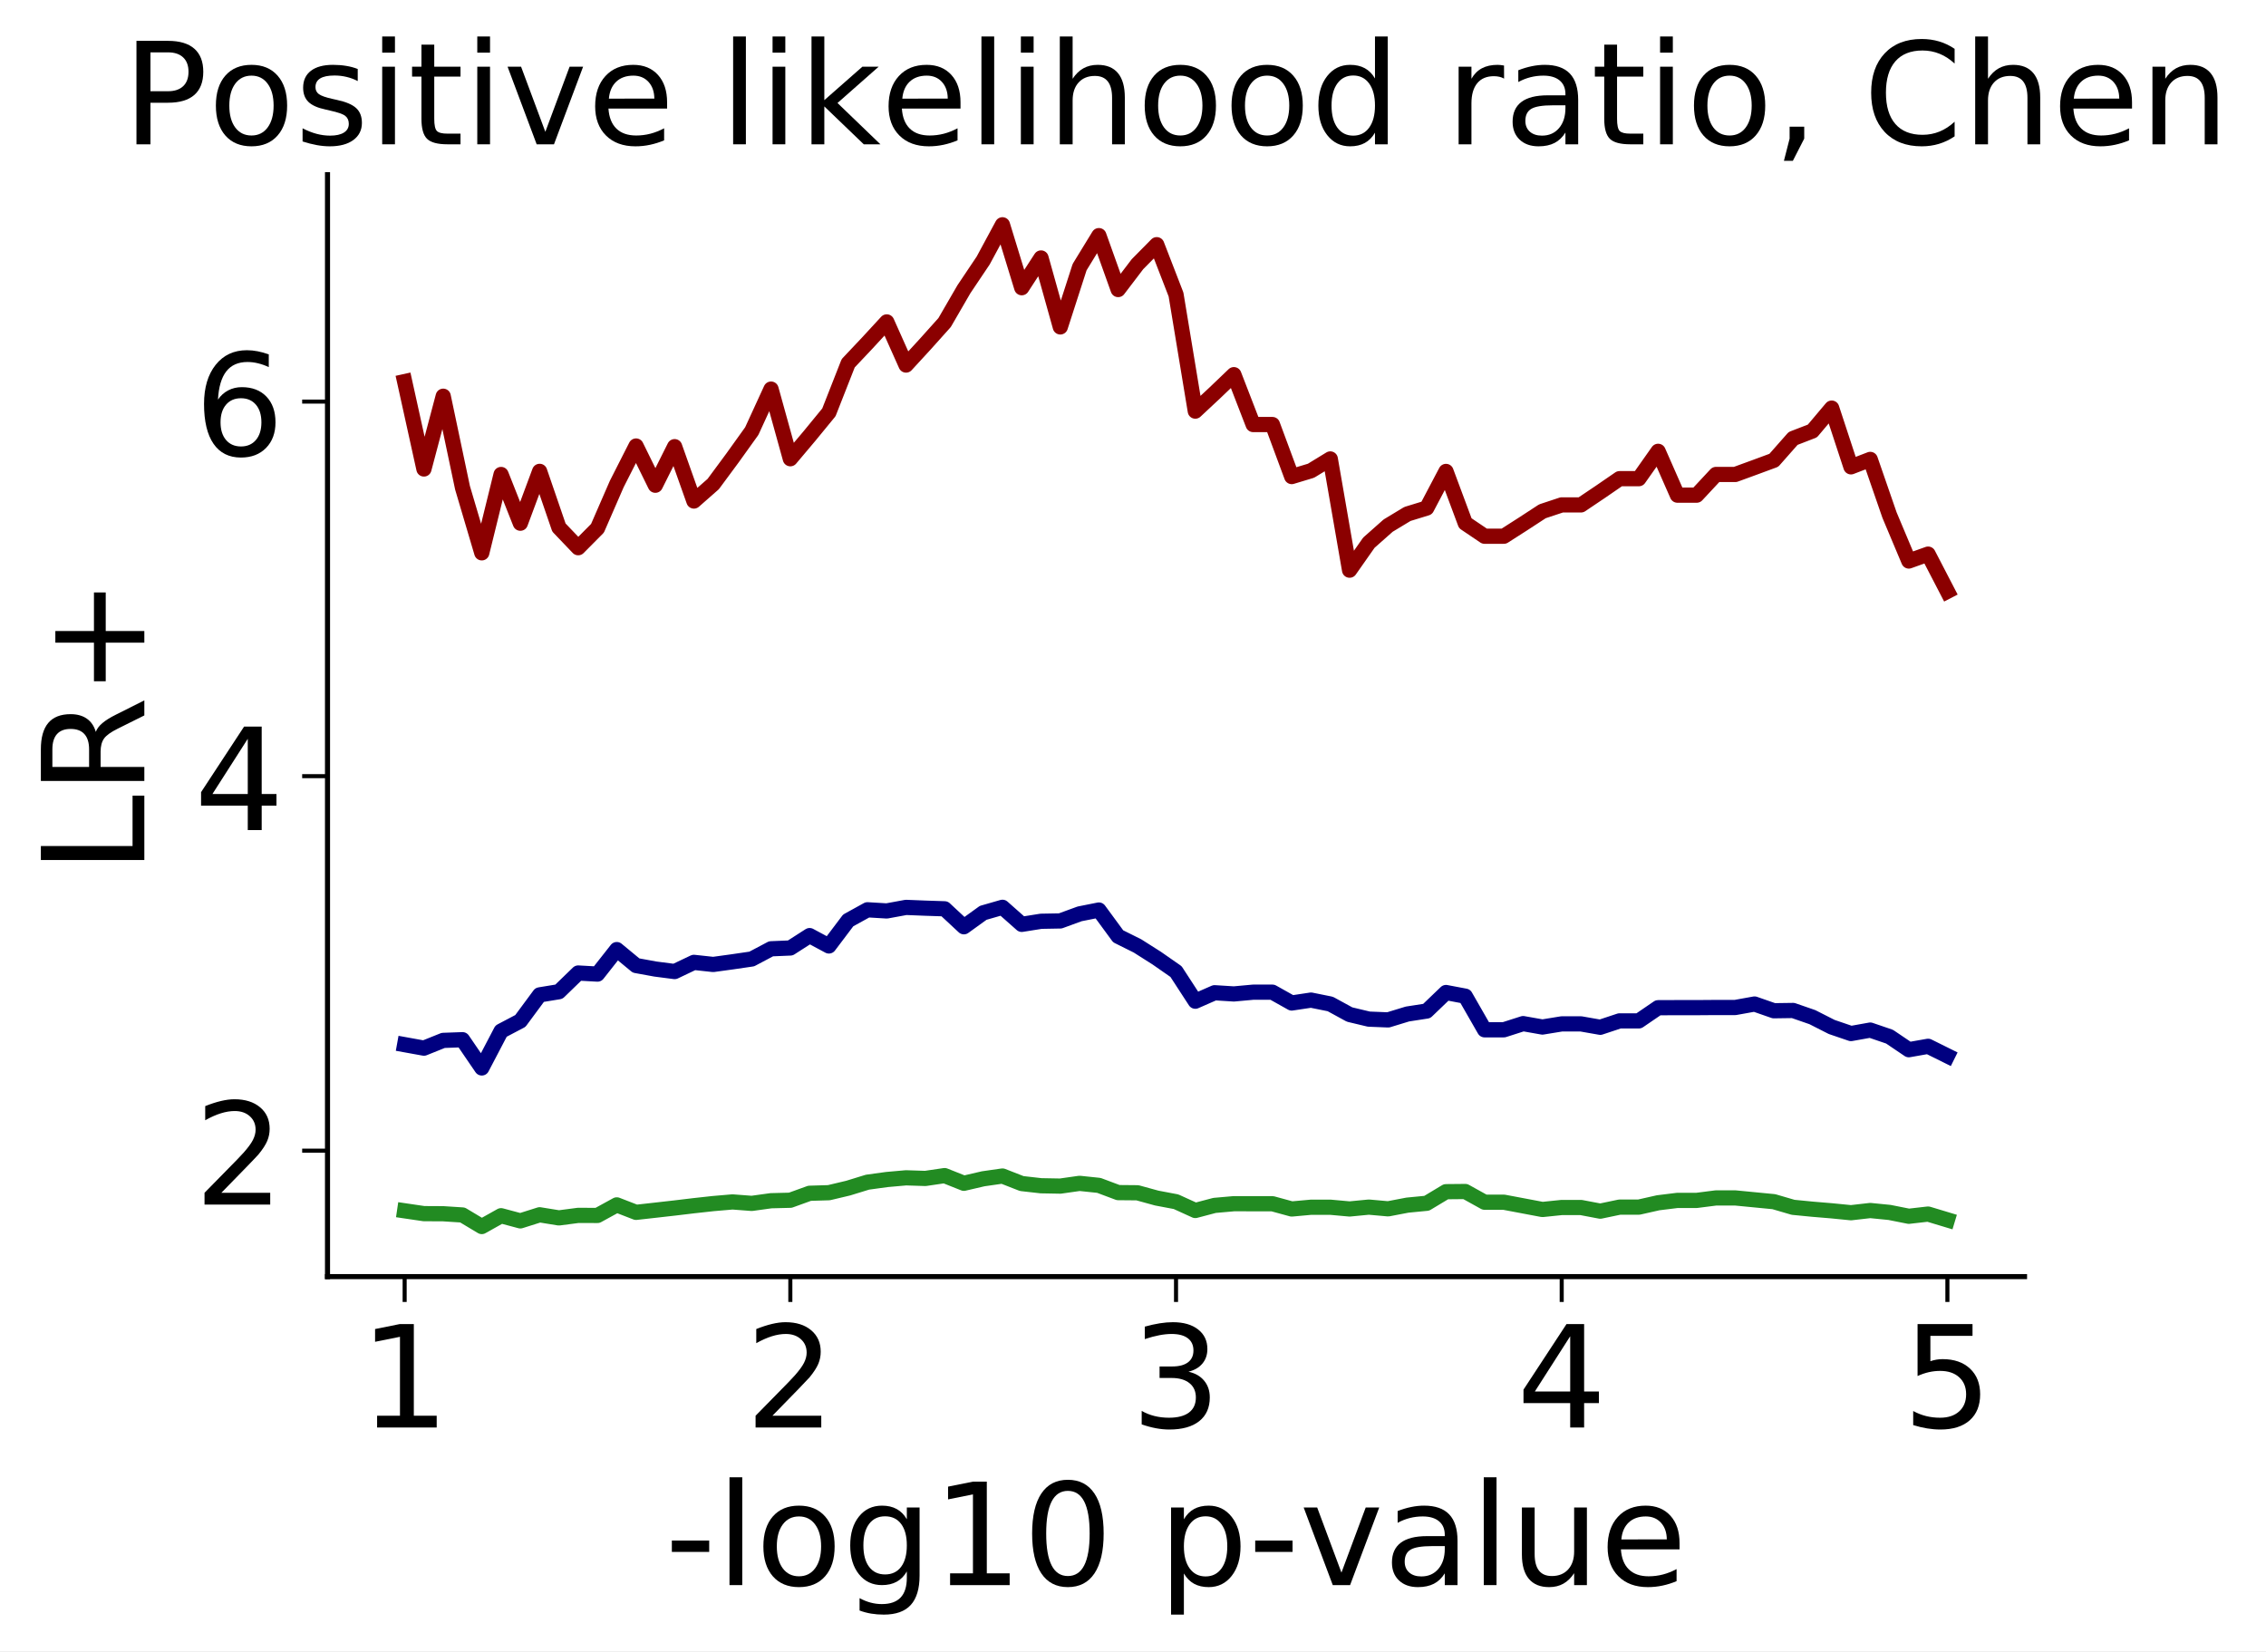
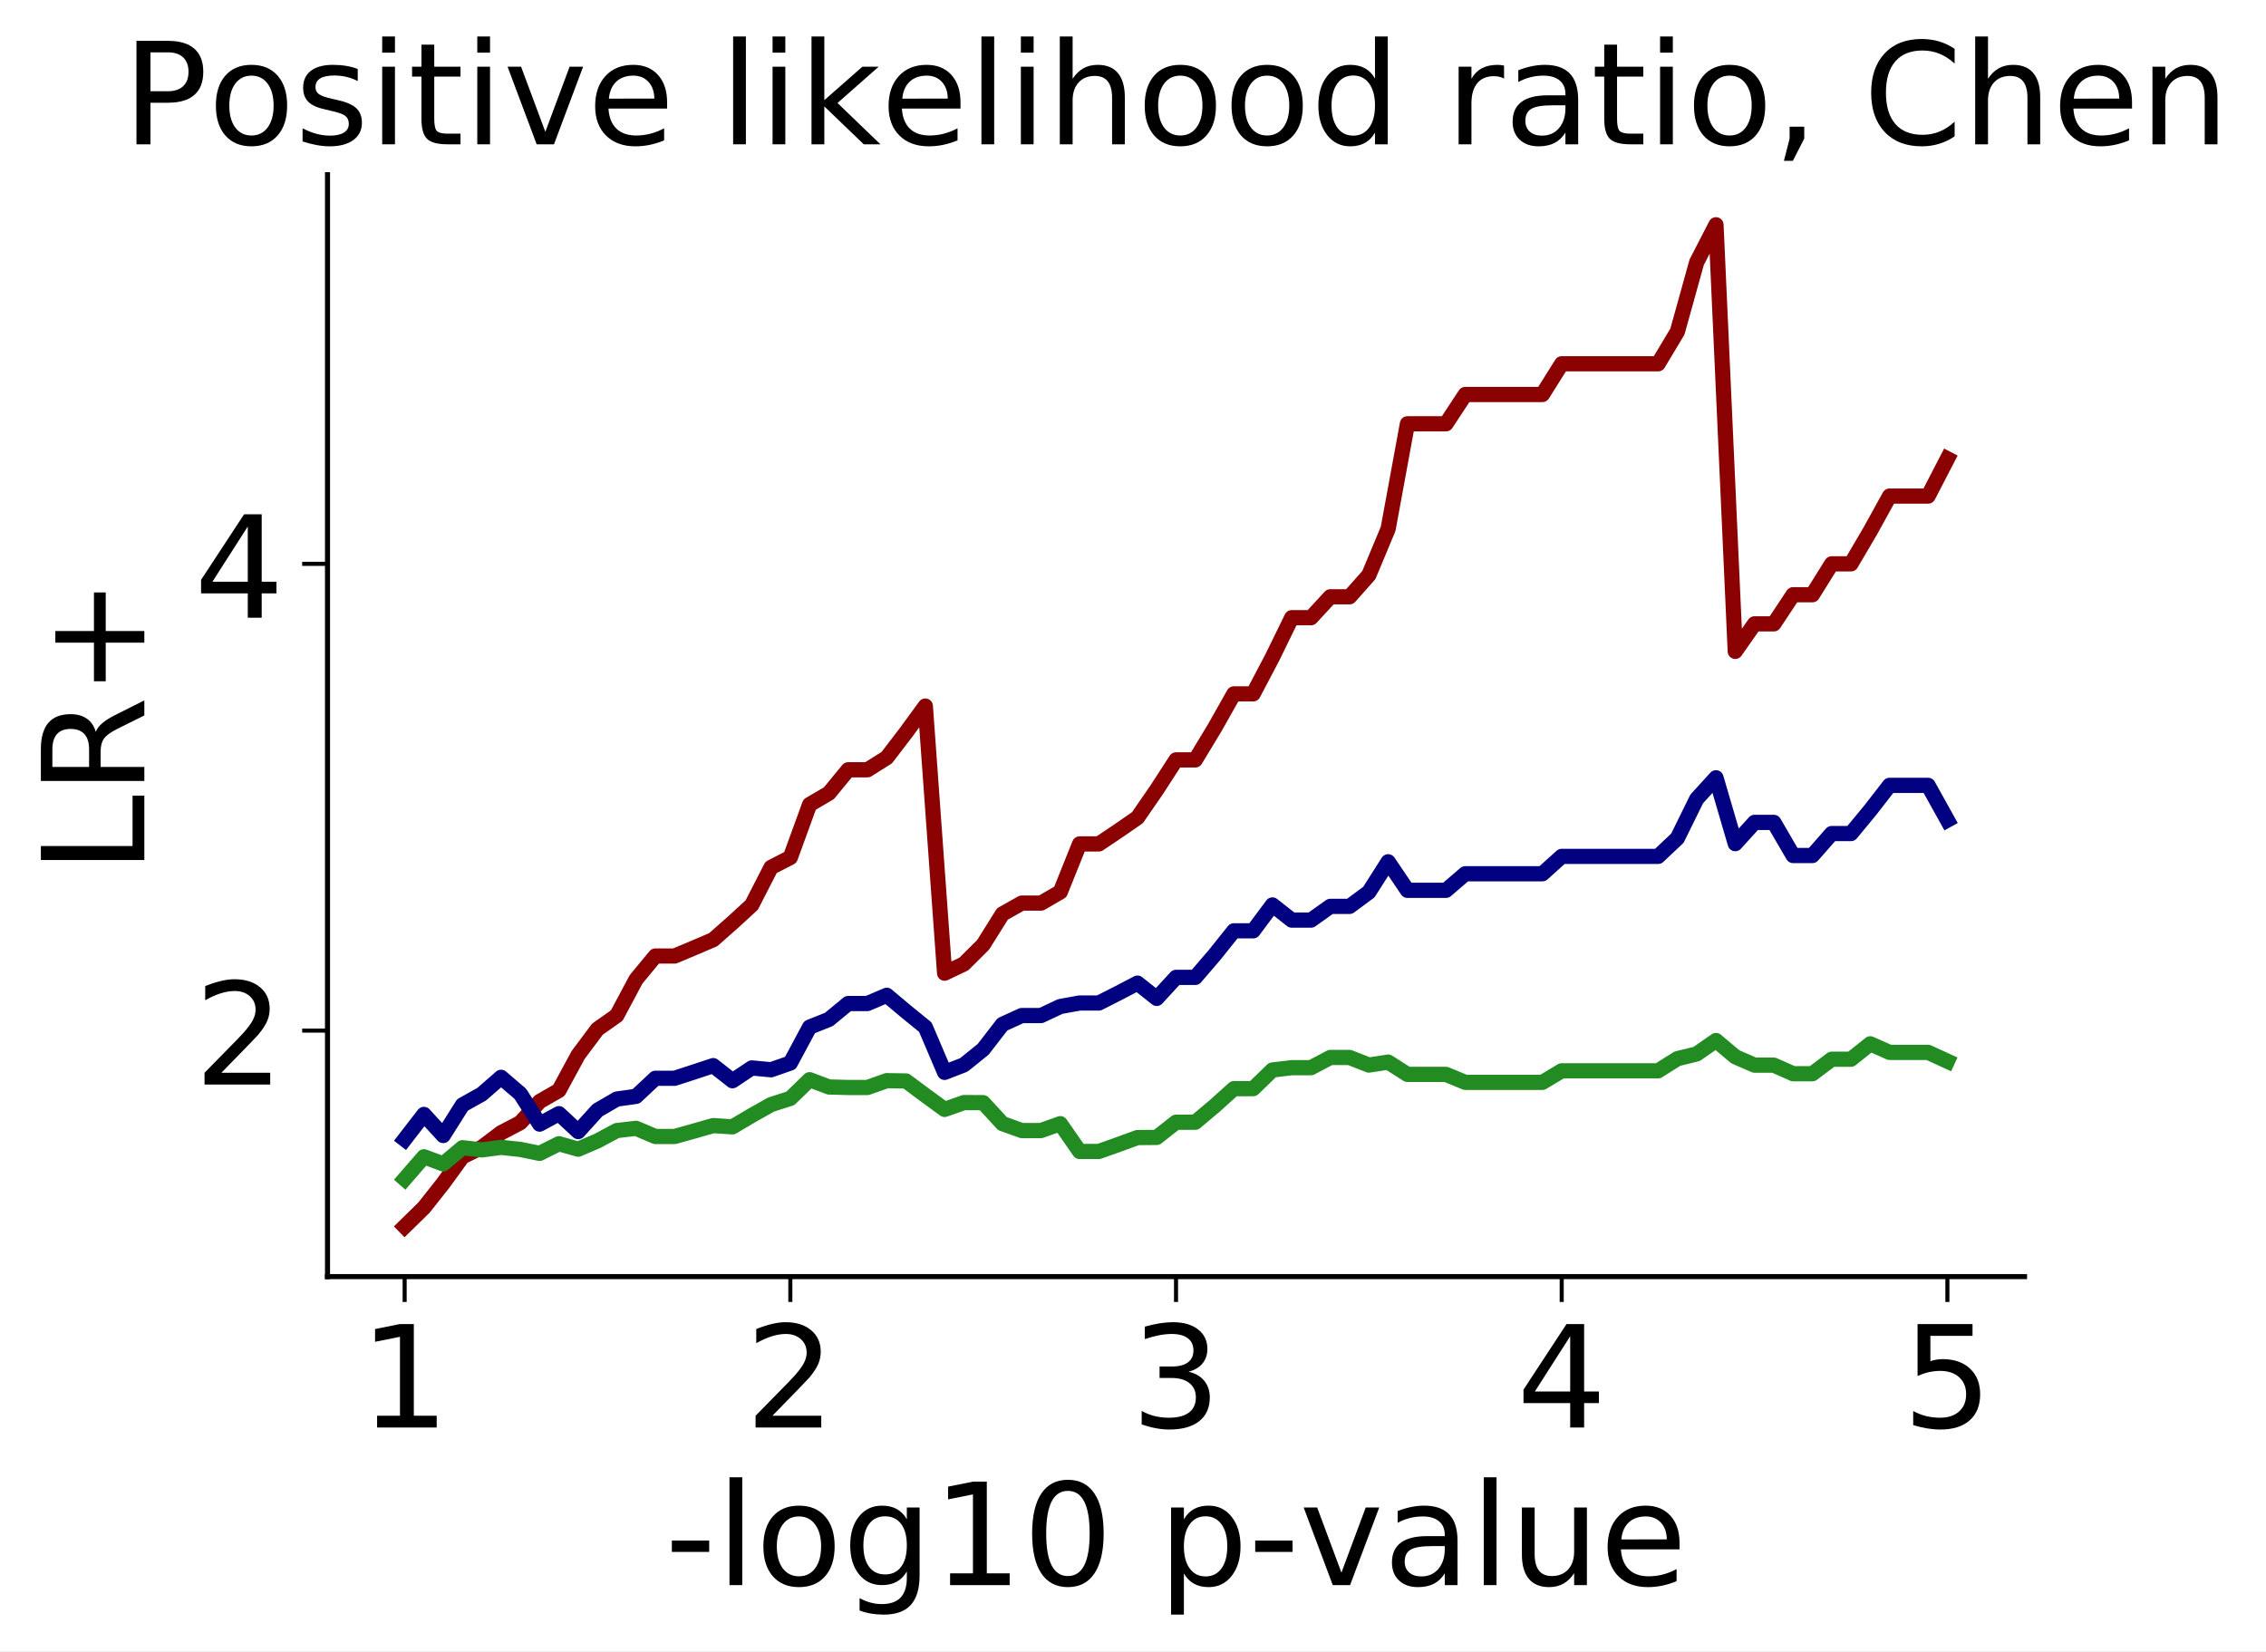
<svg xmlns="http://www.w3.org/2000/svg" xmlns:xlink="http://www.w3.org/1999/xlink" height="325.813pt" version="1.1" viewBox="0 0 447.053 325.813" width="447.053pt">
  <defs>
    <style type="text/css">
*{stroke-linecap:butt;stroke-linejoin:round;}
  </style>
  </defs>
  <g id="figure_1">
    <g id="patch_1">
      <path d="M 0 325.813  L 447.053 325.813  L 447.053 0  L 0 0  z " style="fill:#ffffff;" />
    </g>
    <g id="axes_1">
      <g id="patch_2">
        <path d="M 64.614 251.916  L 399.414 251.916  L 399.414 34.476  L 64.614 34.476  z " style="fill:#ffffff;" />
      </g>
      <g id="matplotlib.axis_1">
        <g id="xtick_1">
          <g id="line2d_1">
            <defs>
-               <path d="M 0 0  L 0 5  " id="m66b5130fcf" style="stroke:#000000;stroke-width:0.8;" />
-             </defs>
-             <g>
-               <use style="stroke:#000000;stroke-width:0.8;" x="79.832" xlink:href="#m66b5130fcf" y="251.916" />
+               <path d="M 0 0  L 0 5  " id="ma2fbf01d33" style="stroke:#000000;stroke-width:0.8;" />
+             </defs>
+             <g>
+               <use style="stroke:#000000;stroke-width:0.8;" x="79.832" xlink:href="#ma2fbf01d33" y="251.916" />
            </g>
          </g>
          <g id="text_1">
            <defs>
              <path d="M 12.406 8.297  L 28.516 8.297  L 28.516 63.922  L 10.984 60.406  L 10.984 69.391  L 28.422 72.906  L 38.281 72.906  L 38.281 8.297  L 54.391 8.297  L 54.391 0  L 12.406 0  z " id="DejaVuSans-49" />
            </defs>
            <g transform="translate(70.92443 281.6913)scale(0.28 -0.28)">
              <use xlink:href="#DejaVuSans-49" />
            </g>
          </g>
        </g>
        <g id="xtick_2">
          <g id="line2d_2">
            <g>
-               <use style="stroke:#000000;stroke-width:0.8;" x="155.923" xlink:href="#m66b5130fcf" y="251.916" />
+               <use style="stroke:#000000;stroke-width:0.8;" x="155.923" xlink:href="#ma2fbf01d33" y="251.916" />
            </g>
          </g>
          <g id="text_2">
            <defs>
              <path d="M 19.188 8.297  L 53.609 8.297  L 53.609 0  L 7.328 0  L 7.328 8.297  Q 12.938 14.109 22.625 23.891  Q 32.328 33.688 34.812 36.531  Q 39.547 41.844 41.422 45.531  Q 43.312 49.219 43.312 52.781  Q 43.312 58.594 39.234 62.25  Q 35.156 65.922 28.609 65.922  Q 23.969 65.922 18.812 64.312  Q 13.672 62.703 7.812 59.422  L 7.812 69.391  Q 13.766 71.781 18.938 73  Q 24.125 74.219 28.422 74.219  Q 39.75 74.219 46.484 68.547  Q 53.219 62.891 53.219 53.422  Q 53.219 48.922 51.531 44.891  Q 49.859 40.875 45.406 35.406  Q 44.188 33.984 37.641 27.219  Q 31.109 20.453 19.188 8.297  z " id="DejaVuSans-50" />
            </defs>
            <g transform="translate(147.0153 281.6913)scale(0.28 -0.28)">
              <use xlink:href="#DejaVuSans-50" />
            </g>
          </g>
        </g>
        <g id="xtick_3">
          <g id="line2d_3">
            <g>
-               <use style="stroke:#000000;stroke-width:0.8;" x="232.014" xlink:href="#m66b5130fcf" y="251.916" />
+               <use style="stroke:#000000;stroke-width:0.8;" x="232.014" xlink:href="#ma2fbf01d33" y="251.916" />
            </g>
          </g>
          <g id="text_3">
            <defs>
              <path d="M 40.578 39.312  Q 47.656 37.797 51.625 33  Q 55.609 28.219 55.609 21.188  Q 55.609 10.406 48.188 4.484  Q 40.766 -1.422 27.094 -1.422  Q 22.516 -1.422 17.656 -0.516  Q 12.797 0.391 7.625 2.203  L 7.625 11.719  Q 11.719 9.328 16.594 8.109  Q 21.484 6.891 26.812 6.891  Q 36.078 6.891 40.938 10.547  Q 45.797 14.203 45.797 21.188  Q 45.797 27.641 41.281 31.266  Q 36.766 34.906 28.719 34.906  L 20.219 34.906  L 20.219 43.016  L 29.109 43.016  Q 36.375 43.016 40.234 45.922  Q 44.094 48.828 44.094 54.297  Q 44.094 59.906 40.109 62.906  Q 36.141 65.922 28.719 65.922  Q 24.656 65.922 20.016 65.031  Q 15.375 64.156 9.812 62.312  L 9.812 71.094  Q 15.438 72.656 20.344 73.438  Q 25.25 74.219 29.594 74.219  Q 40.828 74.219 47.359 69.109  Q 53.906 64.016 53.906 55.328  Q 53.906 49.266 50.438 45.094  Q 46.969 40.922 40.578 39.312  z " id="DejaVuSans-51" />
            </defs>
            <g transform="translate(223.1062 281.6913)scale(0.28 -0.28)">
              <use xlink:href="#DejaVuSans-51" />
            </g>
          </g>
        </g>
        <g id="xtick_4">
          <g id="line2d_4">
            <g>
-               <use style="stroke:#000000;stroke-width:0.8;" x="308.105" xlink:href="#m66b5130fcf" y="251.916" />
+               <use style="stroke:#000000;stroke-width:0.8;" x="308.105" xlink:href="#ma2fbf01d33" y="251.916" />
            </g>
          </g>
          <g id="text_4">
            <defs>
              <path d="M 37.797 64.312  L 12.891 25.391  L 37.797 25.391  z M 35.203 72.906  L 47.609 72.906  L 47.609 25.391  L 58.016 25.391  L 58.016 17.188  L 47.609 17.188  L 47.609 0  L 37.797 0  L 37.797 17.188  L 4.891 17.188  L 4.891 26.703  z " id="DejaVuSans-52" />
            </defs>
            <g transform="translate(299.1972 281.6913)scale(0.28 -0.28)">
              <use xlink:href="#DejaVuSans-52" />
            </g>
          </g>
        </g>
        <g id="xtick_5">
          <g id="line2d_5">
            <g>
-               <use style="stroke:#000000;stroke-width:0.8;" x="384.196" xlink:href="#m66b5130fcf" y="251.916" />
+               <use style="stroke:#000000;stroke-width:0.8;" x="384.196" xlink:href="#ma2fbf01d33" y="251.916" />
            </g>
          </g>
          <g id="text_5">
            <defs>
              <path d="M 10.797 72.906  L 49.516 72.906  L 49.516 64.594  L 19.828 64.594  L 19.828 46.734  Q 21.969 47.469 24.109 47.828  Q 26.266 48.188 28.422 48.188  Q 40.625 48.188 47.75 41.5  Q 54.891 34.812 54.891 23.391  Q 54.891 11.625 47.562 5.094  Q 40.234 -1.422 26.906 -1.422  Q 22.312 -1.422 17.547 -0.641  Q 12.797 0.141 7.719 1.703  L 7.719 11.625  Q 12.109 9.234 16.797 8.062  Q 21.484 6.891 26.703 6.891  Q 35.156 6.891 40.078 11.328  Q 45.016 15.766 45.016 23.391  Q 45.016 31 40.078 35.438  Q 35.156 39.891 26.703 39.891  Q 22.75 39.891 18.812 39.016  Q 14.891 38.141 10.797 36.281  z " id="DejaVuSans-53" />
            </defs>
            <g transform="translate(375.2881 281.6913)scale(0.28 -0.28)">
              <use xlink:href="#DejaVuSans-53" />
            </g>
          </g>
        </g>
        <g id="text_6">
          <defs>
            <path d="M 4.891 31.391  L 31.203 31.391  L 31.203 23.391  L 4.891 23.391  z " id="DejaVuSans-45" />
            <path d="M 9.422 75.984  L 18.406 75.984  L 18.406 0  L 9.422 0  z " id="DejaVuSans-108" />
            <path d="M 30.609 48.391  Q 23.391 48.391 19.188 42.75  Q 14.984 37.109 14.984 27.297  Q 14.984 17.484 19.156 11.844  Q 23.344 6.203 30.609 6.203  Q 37.797 6.203 41.984 11.859  Q 46.188 17.531 46.188 27.297  Q 46.188 37.016 41.984 42.703  Q 37.797 48.391 30.609 48.391  z M 30.609 56  Q 42.328 56 49.016 48.375  Q 55.719 40.766 55.719 27.297  Q 55.719 13.875 49.016 6.219  Q 42.328 -1.422 30.609 -1.422  Q 18.844 -1.422 12.172 6.219  Q 5.516 13.875 5.516 27.297  Q 5.516 40.766 12.172 48.375  Q 18.844 56 30.609 56  z " id="DejaVuSans-111" />
            <path d="M 45.406 27.984  Q 45.406 37.75 41.375 43.109  Q 37.359 48.484 30.078 48.484  Q 22.859 48.484 18.828 43.109  Q 14.797 37.75 14.797 27.984  Q 14.797 18.266 18.828 12.891  Q 22.859 7.516 30.078 7.516  Q 37.359 7.516 41.375 12.891  Q 45.406 18.266 45.406 27.984  z M 54.391 6.781  Q 54.391 -7.172 48.188 -13.984  Q 42 -20.797 29.203 -20.797  Q 24.469 -20.797 20.266 -20.094  Q 16.062 -19.391 12.109 -17.922  L 12.109 -9.188  Q 16.062 -11.328 19.922 -12.344  Q 23.781 -13.375 27.781 -13.375  Q 36.625 -13.375 41.016 -8.766  Q 45.406 -4.156 45.406 5.172  L 45.406 9.625  Q 42.625 4.781 38.281 2.391  Q 33.938 0 27.875 0  Q 17.828 0 11.672 7.656  Q 5.516 15.328 5.516 27.984  Q 5.516 40.672 11.672 48.328  Q 17.828 56 27.875 56  Q 33.938 56 38.281 53.609  Q 42.625 51.219 45.406 46.391  L 45.406 54.688  L 54.391 54.688  z " id="DejaVuSans-103" />
            <path d="M 31.781 66.406  Q 24.172 66.406 20.328 58.906  Q 16.5 51.422 16.5 36.375  Q 16.5 21.391 20.328 13.891  Q 24.172 6.391 31.781 6.391  Q 39.453 6.391 43.281 13.891  Q 47.125 21.391 47.125 36.375  Q 47.125 51.422 43.281 58.906  Q 39.453 66.406 31.781 66.406  z M 31.781 74.219  Q 44.047 74.219 50.516 64.516  Q 56.984 54.828 56.984 36.375  Q 56.984 17.969 50.516 8.266  Q 44.047 -1.422 31.781 -1.422  Q 19.531 -1.422 13.062 8.266  Q 6.594 17.969 6.594 36.375  Q 6.594 54.828 13.062 64.516  Q 19.531 74.219 31.781 74.219  z " id="DejaVuSans-48" />
            <path id="DejaVuSans-32" />
            <path d="M 18.109 8.203  L 18.109 -20.797  L 9.078 -20.797  L 9.078 54.688  L 18.109 54.688  L 18.109 46.391  Q 20.953 51.266 25.266 53.625  Q 29.594 56 35.594 56  Q 45.562 56 51.781 48.094  Q 58.016 40.188 58.016 27.297  Q 58.016 14.406 51.781 6.484  Q 45.562 -1.422 35.594 -1.422  Q 29.594 -1.422 25.266 0.953  Q 20.953 3.328 18.109 8.203  z M 48.688 27.297  Q 48.688 37.203 44.609 42.844  Q 40.531 48.484 33.406 48.484  Q 26.266 48.484 22.188 42.844  Q 18.109 37.203 18.109 27.297  Q 18.109 17.391 22.188 11.75  Q 26.266 6.109 33.406 6.109  Q 40.531 6.109 44.609 11.75  Q 48.688 17.391 48.688 27.297  z " id="DejaVuSans-112" />
            <path d="M 2.984 54.688  L 12.5 54.688  L 29.594 8.797  L 46.688 54.688  L 56.203 54.688  L 35.688 0  L 23.484 0  z " id="DejaVuSans-118" />
            <path d="M 34.281 27.484  Q 23.391 27.484 19.188 25  Q 14.984 22.516 14.984 16.5  Q 14.984 11.719 18.141 8.906  Q 21.297 6.109 26.703 6.109  Q 34.188 6.109 38.703 11.406  Q 43.219 16.703 43.219 25.484  L 43.219 27.484  z M 52.203 31.203  L 52.203 0  L 43.219 0  L 43.219 8.297  Q 40.141 3.328 35.547 0.953  Q 30.953 -1.422 24.312 -1.422  Q 15.922 -1.422 10.953 3.297  Q 6 8.016 6 15.922  Q 6 25.141 12.172 29.828  Q 18.359 34.516 30.609 34.516  L 43.219 34.516  L 43.219 35.406  Q 43.219 41.609 39.141 45  Q 35.062 48.391 27.688 48.391  Q 23 48.391 18.547 47.266  Q 14.109 46.141 10.016 43.891  L 10.016 52.203  Q 14.938 54.109 19.578 55.047  Q 24.219 56 28.609 56  Q 40.484 56 46.344 49.844  Q 52.203 43.703 52.203 31.203  z " id="DejaVuSans-97" />
            <path d="M 8.5 21.578  L 8.5 54.688  L 17.484 54.688  L 17.484 21.922  Q 17.484 14.156 20.5 10.266  Q 23.531 6.391 29.594 6.391  Q 36.859 6.391 41.078 11.031  Q 45.312 15.672 45.312 23.688  L 45.312 54.688  L 54.297 54.688  L 54.297 0  L 45.312 0  L 45.312 8.406  Q 42.047 3.422 37.719 1  Q 33.406 -1.422 27.688 -1.422  Q 18.266 -1.422 13.375 4.438  Q 8.5 10.297 8.5 21.578  z M 31.109 56  z " id="DejaVuSans-117" />
            <path d="M 56.203 29.594  L 56.203 25.203  L 14.891 25.203  Q 15.484 15.922 20.484 11.062  Q 25.484 6.203 34.422 6.203  Q 39.594 6.203 44.453 7.469  Q 49.312 8.734 54.109 11.281  L 54.109 2.781  Q 49.266 0.734 44.188 -0.344  Q 39.109 -1.422 33.891 -1.422  Q 20.797 -1.422 13.156 6.188  Q 5.516 13.812 5.516 26.812  Q 5.516 40.234 12.766 48.109  Q 20.016 56 32.328 56  Q 43.359 56 49.781 48.891  Q 56.203 41.797 56.203 29.594  z M 47.219 32.234  Q 47.125 39.594 43.094 43.984  Q 39.062 48.391 32.422 48.391  Q 24.906 48.391 20.391 44.141  Q 15.875 39.891 15.188 32.172  z " id="DejaVuSans-101" />
          </defs>
          <g transform="translate(131.1788 312.79)scale(0.28 -0.28)">
            <use xlink:href="#DejaVuSans-45" />
            <use x="36.084" xlink:href="#DejaVuSans-108" />
            <use x="63.867" xlink:href="#DejaVuSans-111" />
            <use x="125.049" xlink:href="#DejaVuSans-103" />
            <use x="188.525" xlink:href="#DejaVuSans-49" />
            <use x="252.148" xlink:href="#DejaVuSans-48" />
            <use x="315.771" xlink:href="#DejaVuSans-32" />
            <use x="347.559" xlink:href="#DejaVuSans-112" />
            <use x="411.035" xlink:href="#DejaVuSans-45" />
            <use x="447.088" xlink:href="#DejaVuSans-118" />
            <use x="506.268" xlink:href="#DejaVuSans-97" />
            <use x="567.547" xlink:href="#DejaVuSans-108" />
            <use x="595.33" xlink:href="#DejaVuSans-117" />
            <use x="658.709" xlink:href="#DejaVuSans-101" />
          </g>
        </g>
      </g>
      <g id="matplotlib.axis_2">
        <g id="ytick_1">
          <g id="line2d_6">
            <defs>
-               <path d="M 0 0  L -5 0  " id="mc31859bc40" style="stroke:#000000;stroke-width:0.8;" />
-             </defs>
-             <g>
-               <use style="stroke:#000000;stroke-width:0.8;" x="64.614" xlink:href="#mc31859bc40" y="227.061" />
+               <path d="M 0 0  L -5 0  " id="m904f40322e" style="stroke:#000000;stroke-width:0.8;" />
+             </defs>
+             <g>
+               <use style="stroke:#000000;stroke-width:0.8;" x="64.614" xlink:href="#m904f40322e" y="203.377" />
            </g>
          </g>
          <g id="text_7">
-             <g transform="translate(38.29875 237.6987)scale(0.28 -0.28)">
+             <g transform="translate(38.29875 214.0148)scale(0.28 -0.28)">
              <use xlink:href="#DejaVuSans-50" />
            </g>
          </g>
        </g>
        <g id="ytick_2">
          <g id="line2d_7">
            <g>
-               <use style="stroke:#000000;stroke-width:0.8;" x="64.614" xlink:href="#mc31859bc40" y="153.157" />
+               <use style="stroke:#000000;stroke-width:0.8;" x="64.614" xlink:href="#m904f40322e" y="111.263" />
            </g>
          </g>
          <g id="text_8">
-             <g transform="translate(38.29875 163.7945)scale(0.28 -0.28)">
+             <g transform="translate(38.29875 121.9009)scale(0.28 -0.28)">
              <use xlink:href="#DejaVuSans-52" />
            </g>
          </g>
        </g>
-         <g id="ytick_3">
-           <g id="line2d_8">
-             <g>
-               <use style="stroke:#000000;stroke-width:0.8;" x="64.614" xlink:href="#mc31859bc40" y="79.252" />
-             </g>
-           </g>
-           <g id="text_9">
-             <defs>
-               <path d="M 33.016 40.375  Q 26.375 40.375 22.484 35.828  Q 18.609 31.297 18.609 23.391  Q 18.609 15.531 22.484 10.953  Q 26.375 6.391 33.016 6.391  Q 39.656 6.391 43.531 10.953  Q 47.406 15.531 47.406 23.391  Q 47.406 31.297 43.531 35.828  Q 39.656 40.375 33.016 40.375  z M 52.594 71.297  L 52.594 62.312  Q 48.875 64.062 45.094 64.984  Q 41.312 65.922 37.594 65.922  Q 27.828 65.922 22.672 59.328  Q 17.531 52.734 16.797 39.406  Q 19.672 43.656 24.016 45.922  Q 28.375 48.188 33.594 48.188  Q 44.578 48.188 50.953 41.516  Q 57.328 34.859 57.328 23.391  Q 57.328 12.156 50.688 5.359  Q 44.047 -1.422 33.016 -1.422  Q 20.359 -1.422 13.672 8.266  Q 6.984 17.969 6.984 36.375  Q 6.984 53.656 15.188 63.938  Q 23.391 74.219 37.203 74.219  Q 40.922 74.219 44.703 73.484  Q 48.484 72.75 52.594 71.297  z " id="DejaVuSans-54" />
-             </defs>
-             <g transform="translate(38.29875 89.8903)scale(0.28 -0.28)">
-               <use xlink:href="#DejaVuSans-54" />
-             </g>
-           </g>
-         </g>
-         <g id="text_10">
+         <g id="text_9">
          <defs>
            <path d="M 9.812 72.906  L 19.672 72.906  L 19.672 8.297  L 55.172 8.297  L 55.172 0  L 9.812 0  z " id="DejaVuSans-76" />
            <path d="M 44.391 34.188  Q 47.562 33.109 50.562 29.594  Q 53.562 26.078 56.594 19.922  L 66.609 0  L 56 0  L 46.688 18.703  Q 43.062 26.031 39.672 28.422  Q 36.281 30.812 30.422 30.812  L 19.672 30.812  L 19.672 0  L 9.812 0  L 9.812 72.906  L 32.078 72.906  Q 44.578 72.906 50.734 67.672  Q 56.891 62.453 56.891 51.906  Q 56.891 45.016 53.688 40.469  Q 50.484 35.938 44.391 34.188  z M 19.672 64.797  L 19.672 38.922  L 32.078 38.922  Q 39.203 38.922 42.844 42.219  Q 46.484 45.516 46.484 51.906  Q 46.484 58.297 42.844 61.547  Q 39.203 64.797 32.078 64.797  z " id="DejaVuSans-82" />
            <path d="M 46 62.703  L 46 35.5  L 73.188 35.5  L 73.188 27.203  L 46 27.203  L 46 0  L 37.797 0  L 37.797 27.203  L 10.594 27.203  L 10.594 35.5  L 37.797 35.5  L 37.797 62.703  z " id="DejaVuSans-43" />
          </defs>
          <g transform="translate(28.47563 172.4556)rotate(-90)scale(0.28 -0.28)">
            <use xlink:href="#DejaVuSans-76" />
            <use x="55.713" xlink:href="#DejaVuSans-82" />
            <use x="125.195" xlink:href="#DejaVuSans-43" />
          </g>
        </g>
      </g>
+       <g id="line2d_8">
+         <path clip-path="url(#p86aae36879)" d="M 79.832 242.032  L 83.636 238.306  L 87.441 233.491  L 91.246 228.255  L 95.05 226.406  L 98.855 223.527  L 102.659 221.534  L 106.464 217.359  L 110.268 215.17  L 114.073 208.158  L 117.877 203.074  L 121.682 200.396  L 125.486 193.262  L 129.291 188.652  L 133.096 188.652  L 136.9 187.056  L 140.705 185.428  L 144.509 182.076  L 148.314 178.586  L 152.118 171.162  L 155.923 169.206  L 159.727 158.759  L 163.532 156.526  L 167.336 151.902  L 171.141 151.902  L 174.946 149.507  L 178.75 144.542  L 182.555 139.329  L 186.359 192.04  L 190.164 190.218  L 193.968 186.428  L 197.773 180.349  L 201.577 178.208  L 205.382 178.208  L 209.186 176.006  L 212.991 166.531  L 216.796 166.531  L 220.6 163.981  L 224.405 161.35  L 228.209 155.834  L 232.014 149.951  L 235.818 149.951  L 239.623 143.662  L 243.427 136.923  L 247.232 136.923  L 251.036 129.686  L 254.841 121.892  L 258.646 121.892  L 262.45 117.765  L 266.255 117.765  L 270.059 113.474  L 273.864 104.355  L 277.668 83.629  L 281.473 83.629  L 285.277 83.629  L 289.082 77.845  L 292.886 77.845  L 296.691 77.845  L 300.496 77.845  L 304.3 77.845  L 308.105 71.786  L 311.909 71.786  L 315.714 71.786  L 319.518 71.786  L 323.323 71.786  L 327.127 71.786  L 330.932 65.431  L 334.736 51.743  L 338.541 44.359  L 342.346 128.534  L 346.15 123.106  L 349.955 123.106  L 353.759 117.359  L 357.564 117.359  L 361.368 111.263  L 365.173 111.263  L 368.977 104.786  L 372.782 97.892  L 376.586 97.892  L 380.391 97.892  L 384.196 90.537  " style="fill:none;stroke:#8b0000;stroke-linecap:square;stroke-width:3;" />
+       </g>
      <g id="line2d_9">
-         <path clip-path="url(#p5e522982d0)" d="M 79.832 75.304  L 83.636 92.545  L 87.441 78.188  L 91.246 96.242  L 95.05 109.09  L 98.855 93.632  L 102.659 103.245  L 106.464 93.014  L 110.268 104.096  L 114.073 108.079  L 117.877 104.245  L 121.682 95.501  L 125.486 88.012  L 129.291 95.752  L 133.096 88.142  L 136.9 98.867  L 140.705 95.523  L 144.509 90.376  L 148.314 85.068  L 152.118 76.782  L 155.923 90.522  L 159.727 86.008  L 163.532 81.367  L 167.336 71.683  L 171.141 67.651  L 174.946 63.523  L 178.75 72.036  L 182.555 67.894  L 186.359 63.65  L 190.164 57.08  L 193.968 51.41  L 197.773 44.359  L 201.577 56.774  L 205.382 50.906  L 209.186 64.511  L 212.991 52.717  L 216.796 46.496  L 220.6 57.137  L 224.405 52.136  L 228.209 48.284  L 232.014 58.116  L 235.818 81.126  L 239.623 77.573  L 243.427 73.933  L 247.232 83.774  L 251.036 83.774  L 254.841 94.04  L 258.646 92.891  L 262.45 90.565  L 266.255 112.513  L 270.059 107.091  L 273.864 103.719  L 277.668 101.42  L 281.473 100.254  L 285.277 93.029  L 289.082 103.247  L 292.886 105.814  L 296.691 105.814  L 300.496 103.379  L 304.3 100.895  L 308.105 99.633  L 311.909 99.633  L 315.714 97.072  L 319.518 94.457  L 323.323 94.457  L 327.127 89.06  L 330.932 97.709  L 334.736 97.709  L 338.541 93.627  L 342.346 93.627  L 346.15 92.237  L 349.955 90.831  L 353.759 86.518  L 357.564 85.047  L 361.368 80.534  L 365.173 92.122  L 368.977 90.657  L 372.782 101.655  L 376.586 110.706  L 380.391 109.345  L 384.196 116.682  " style="fill:none;stroke:#8b0000;stroke-linecap:square;stroke-width:3;" />
+         <path clip-path="url(#p86aae36879)" d="M 79.832 232.649  L 83.636 228.27  L 87.441 229.676  L 91.246 226.478  L 95.05 226.917  L 98.855 226.406  L 102.659 226.817  L 106.464 227.597  L 110.268 225.695  L 114.073 226.77  L 117.877 225.135  L 121.682 223.096  L 125.486 222.653  L 129.291 224.265  L 133.096 224.265  L 136.9 223.201  L 140.705 222.116  L 144.509 222.363  L 148.314 220.114  L 152.118 217.968  L 155.923 216.748  L 159.727 213.056  L 163.532 214.494  L 167.336 214.596  L 171.141 214.596  L 174.946 213.246  L 178.75 213.308  L 182.555 216.144  L 186.359 218.924  L 190.164 217.575  L 193.968 217.589  L 197.773 221.728  L 201.577 223.094  L 205.382 223.094  L 209.186 221.735  L 212.991 227.218  L 216.796 227.218  L 220.6 225.868  L 224.405 224.475  L 228.209 224.445  L 232.014 221.452  L 235.818 221.452  L 239.623 218.252  L 243.427 214.824  L 247.232 214.824  L 251.036 211.142  L 254.841 210.687  L 258.646 210.687  L 262.45 208.671  L 266.255 208.671  L 270.059 210.17  L 273.864 209.587  L 277.668 212.013  L 281.473 212.013  L 285.277 212.013  L 289.082 213.581  L 292.886 213.581  L 296.691 213.581  L 300.496 213.581  L 304.3 213.581  L 308.105 211.301  L 311.909 211.301  L 315.714 211.301  L 319.518 211.301  L 323.323 211.301  L 327.127 211.301  L 330.932 208.909  L 334.736 207.975  L 338.541 205.324  L 342.346 208.534  L 346.15 210.187  L 349.955 210.187  L 353.759 211.878  L 357.564 211.878  L 361.368 209.017  L 365.173 209.017  L 368.977 205.977  L 372.782 207.669  L 376.586 207.669  L 380.391 207.669  L 384.196 209.41  " style="fill:none;stroke:#228b22;stroke-linecap:square;stroke-width:3;" />
      </g>
      <g id="line2d_10">
-         <path clip-path="url(#p5e522982d0)" d="M 79.832 238.929  L 83.636 239.489  L 87.441 239.509  L 91.246 239.754  L 95.05 242.032  L 98.855 239.9  L 102.659 240.917  L 106.464 239.714  L 110.268 240.331  L 114.073 239.832  L 117.877 239.846  L 121.682 237.76  L 125.486 239.234  L 129.291 238.809  L 133.096 238.377  L 136.9 237.922  L 140.705 237.504  L 144.509 237.178  L 148.314 237.466  L 152.118 236.94  L 155.923 236.845  L 159.727 235.47  L 163.532 235.356  L 167.336 234.452  L 171.141 233.282  L 174.946 232.759  L 178.75 232.421  L 182.555 232.544  L 186.359 231.983  L 190.164 233.498  L 193.968 232.612  L 197.773 232.066  L 201.577 233.553  L 205.382 233.985  L 209.186 234.054  L 212.991 233.513  L 216.796 233.912  L 220.6 235.338  L 224.405 235.372  L 228.209 236.416  L 232.014 237.136  L 235.818 238.868  L 239.623 237.864  L 243.427 237.528  L 247.232 237.532  L 251.036 237.532  L 254.841 238.571  L 258.646 238.225  L 262.45 238.223  L 266.255 238.568  L 270.059 238.2  L 273.864 238.54  L 277.668 237.812  L 281.473 237.443  L 285.277 235.157  L 289.082 235.121  L 292.886 237.233  L 296.691 237.233  L 300.496 237.951  L 304.3 238.67  L 308.105 238.277  L 311.909 238.277  L 315.714 238.999  L 319.518 238.204  L 323.323 238.204  L 327.127 237.345  L 330.932 236.875  L 334.736 236.875  L 338.541 236.39  L 342.346 236.39  L 346.15 236.759  L 349.955 237.128  L 353.759 238.24  L 357.564 238.613  L 361.368 238.931  L 365.173 239.307  L 368.977 238.874  L 372.782 239.251  L 376.586 240.008  L 380.391 239.572  L 384.196 240.719  " style="fill:none;stroke:#228b22;stroke-linecap:square;stroke-width:3;" />
-       </g>
-       <g id="line2d_11">
-         <path clip-path="url(#p5e522982d0)" d="M 79.832 206.143  L 83.636 206.831  L 87.441 205.303  L 91.246 205.166  L 95.05 210.738  L 98.855 203.469  L 102.659 201.467  L 106.464 196.319  L 110.268 195.695  L 114.073 192.005  L 117.877 192.218  L 121.682 187.384  L 125.486 190.528  L 129.291 191.223  L 133.096 191.716  L 136.9 189.905  L 140.705 190.318  L 144.509 189.795  L 148.314 189.239  L 152.118 187.225  L 155.923 187.066  L 159.727 184.623  L 163.532 186.668  L 167.336 181.628  L 171.141 179.529  L 174.946 179.757  L 178.75 179.058  L 182.555 179.209  L 186.359 179.335  L 190.164 182.878  L 193.968 180.133  L 197.773 179.037  L 201.577 182.404  L 205.382 181.796  L 209.186 181.727  L 212.991 180.336  L 216.796 179.578  L 220.6 184.759  L 224.405 186.655  L 228.209 189.069  L 232.014 191.72  L 235.818 197.568  L 239.623 195.898  L 243.427 196.136  L 247.232 195.788  L 251.036 195.788  L 254.841 197.923  L 258.646 197.351  L 262.45 198.119  L 266.255 200.198  L 270.059 201.105  L 273.864 201.258  L 277.668 200.096  L 281.473 199.507  L 285.277 195.855  L 289.082 196.575  L 292.886 203.211  L 296.691 203.211  L 300.496 201.991  L 304.3 202.665  L 308.105 202.045  L 311.909 202.045  L 315.714 202.713  L 319.518 201.452  L 323.323 201.452  L 327.127 198.852  L 330.932 198.839  L 334.736 198.839  L 338.541 198.81  L 342.346 198.81  L 346.15 198.124  L 349.955 199.451  L 353.759 199.398  L 357.564 200.718  L 361.368 202.651  L 365.173 203.95  L 368.977 203.269  L 372.782 204.567  L 376.586 207.139  L 380.391 206.468  L 384.196 208.356  " style="fill:none;stroke:#000080;stroke-linecap:square;stroke-width:3;" />
+         <path clip-path="url(#p86aae36879)" d="M 79.832 224.832  L 83.636 219.908  L 87.441 224.067  L 91.246 218.035  L 95.05 215.905  L 98.855 212.588  L 102.659 215.845  L 106.464 221.823  L 110.268 219.76  L 114.073 223.296  L 117.877 219.093  L 121.682 216.879  L 125.486 216.346  L 129.291 212.777  L 133.096 212.777  L 136.9 211.541  L 140.705 210.281  L 144.509 213.265  L 148.314 210.735  L 152.118 211.098  L 155.923 209.77  L 159.727 202.679  L 163.532 201.163  L 167.336 198.024  L 171.141 198.024  L 174.946 196.399  L 178.75 199.594  L 182.555 202.686  L 186.359 211.612  L 190.164 210.134  L 193.968 207.062  L 197.773 202.132  L 201.577 200.397  L 205.382 200.397  L 209.186 198.611  L 212.991 197.923  L 216.796 197.923  L 220.6 195.993  L 224.405 194.003  L 228.209 197.015  L 232.014 192.867  L 235.818 192.867  L 239.623 188.432  L 243.427 183.681  L 247.232 183.681  L 251.036 178.577  L 254.841 181.566  L 258.646 181.566  L 262.45 178.858  L 266.255 178.858  L 270.059 176.042  L 273.864 170.058  L 277.668 175.688  L 281.473 175.688  L 285.277 175.688  L 289.082 172.417  L 292.886 172.417  L 296.691 172.417  L 300.496 172.417  L 304.3 172.417  L 308.105 168.991  L 311.909 168.991  L 315.714 168.991  L 319.518 168.991  L 323.323 168.991  L 327.127 168.991  L 330.932 165.397  L 334.736 157.657  L 338.541 153.482  L 342.346 166.479  L 346.15 162.285  L 349.955 162.285  L 353.759 168.819  L 357.564 168.819  L 361.368 164.484  L 365.173 164.484  L 368.977 159.879  L 372.782 154.976  L 376.586 154.976  L 380.391 154.976  L 384.196 161.826  " style="fill:none;stroke:#000080;stroke-linecap:square;stroke-width:3;" />
      </g>
      <g id="patch_3">
        <path d="M 64.614 251.916  L 64.614 34.476  " style="fill:none;stroke:#000000;stroke-linecap:square;stroke-linejoin:miter;" />
      </g>
      <g id="patch_4">
        <path d="M 64.614 251.916  L 399.414 251.916  " style="fill:none;stroke:#000000;stroke-linecap:square;stroke-linejoin:miter;" />
      </g>
-       <g id="text_11">
+       <g id="text_10">
        <defs>
          <path d="M 19.672 64.797  L 19.672 37.406  L 32.078 37.406  Q 38.969 37.406 42.719 40.969  Q 46.484 44.531 46.484 51.125  Q 46.484 57.672 42.719 61.234  Q 38.969 64.797 32.078 64.797  z M 9.812 72.906  L 32.078 72.906  Q 44.344 72.906 50.609 67.359  Q 56.891 61.812 56.891 51.125  Q 56.891 40.328 50.609 34.812  Q 44.344 29.297 32.078 29.297  L 19.672 29.297  L 19.672 0  L 9.812 0  z " id="DejaVuSans-80" />
          <path d="M 44.281 53.078  L 44.281 44.578  Q 40.484 46.531 36.375 47.5  Q 32.281 48.484 27.875 48.484  Q 21.188 48.484 17.844 46.438  Q 14.5 44.391 14.5 40.281  Q 14.5 37.156 16.891 35.375  Q 19.281 33.594 26.516 31.984  L 29.594 31.297  Q 39.156 29.25 43.188 25.516  Q 47.219 21.781 47.219 15.094  Q 47.219 7.469 41.188 3.016  Q 35.156 -1.422 24.609 -1.422  Q 20.219 -1.422 15.453 -0.562  Q 10.688 0.297 5.422 2  L 5.422 11.281  Q 10.406 8.688 15.234 7.391  Q 20.062 6.109 24.812 6.109  Q 31.156 6.109 34.562 8.281  Q 37.984 10.453 37.984 14.406  Q 37.984 18.062 35.516 20.016  Q 33.062 21.969 24.703 23.781  L 21.578 24.516  Q 13.234 26.266 9.516 29.906  Q 5.812 33.547 5.812 39.891  Q 5.812 47.609 11.281 51.797  Q 16.75 56 26.812 56  Q 31.781 56 36.172 55.266  Q 40.578 54.547 44.281 53.078  z " id="DejaVuSans-115" />
          <path d="M 9.422 54.688  L 18.406 54.688  L 18.406 0  L 9.422 0  z M 9.422 75.984  L 18.406 75.984  L 18.406 64.594  L 9.422 64.594  z " id="DejaVuSans-105" />
          <path d="M 18.312 70.219  L 18.312 54.688  L 36.812 54.688  L 36.812 47.703  L 18.312 47.703  L 18.312 18.016  Q 18.312 11.328 20.141 9.422  Q 21.969 7.516 27.594 7.516  L 36.812 7.516  L 36.812 0  L 27.594 0  Q 17.188 0 13.234 3.875  Q 9.281 7.766 9.281 18.016  L 9.281 47.703  L 2.688 47.703  L 2.688 54.688  L 9.281 54.688  L 9.281 70.219  z " id="DejaVuSans-116" />
          <path d="M 9.078 75.984  L 18.109 75.984  L 18.109 31.109  L 44.922 54.688  L 56.391 54.688  L 27.391 29.109  L 57.625 0  L 45.906 0  L 18.109 26.703  L 18.109 0  L 9.078 0  z " id="DejaVuSans-107" />
          <path d="M 54.891 33.016  L 54.891 0  L 45.906 0  L 45.906 32.719  Q 45.906 40.484 42.875 44.328  Q 39.844 48.188 33.797 48.188  Q 26.516 48.188 22.312 43.547  Q 18.109 38.922 18.109 30.906  L 18.109 0  L 9.078 0  L 9.078 75.984  L 18.109 75.984  L 18.109 46.188  Q 21.344 51.125 25.703 53.562  Q 30.078 56 35.797 56  Q 45.219 56 50.047 50.172  Q 54.891 44.344 54.891 33.016  z " id="DejaVuSans-104" />
          <path d="M 45.406 46.391  L 45.406 75.984  L 54.391 75.984  L 54.391 0  L 45.406 0  L 45.406 8.203  Q 42.578 3.328 38.25 0.953  Q 33.938 -1.422 27.875 -1.422  Q 17.969 -1.422 11.734 6.484  Q 5.516 14.406 5.516 27.297  Q 5.516 40.188 11.734 48.094  Q 17.969 56 27.875 56  Q 33.938 56 38.25 53.625  Q 42.578 51.266 45.406 46.391  z M 14.797 27.297  Q 14.797 17.391 18.875 11.75  Q 22.953 6.109 30.078 6.109  Q 37.203 6.109 41.297 11.75  Q 45.406 17.391 45.406 27.297  Q 45.406 37.203 41.297 42.844  Q 37.203 48.484 30.078 48.484  Q 22.953 48.484 18.875 42.844  Q 14.797 37.203 14.797 27.297  z " id="DejaVuSans-100" />
          <path d="M 41.109 46.297  Q 39.594 47.172 37.812 47.578  Q 36.031 48 33.891 48  Q 26.266 48 22.188 43.047  Q 18.109 38.094 18.109 28.812  L 18.109 0  L 9.078 0  L 9.078 54.688  L 18.109 54.688  L 18.109 46.188  Q 20.953 51.172 25.484 53.578  Q 30.031 56 36.531 56  Q 37.453 56 38.578 55.875  Q 39.703 55.766 41.062 55.516  z " id="DejaVuSans-114" />
          <path d="M 11.719 12.406  L 22.016 12.406  L 22.016 4  L 14.016 -11.625  L 7.719 -11.625  L 11.719 4  z " id="DejaVuSans-44" />
          <path d="M 64.406 67.281  L 64.406 56.891  Q 59.422 61.531 53.781 63.812  Q 48.141 66.109 41.797 66.109  Q 29.297 66.109 22.656 58.469  Q 16.016 50.828 16.016 36.375  Q 16.016 21.969 22.656 14.328  Q 29.297 6.688 41.797 6.688  Q 48.141 6.688 53.781 8.984  Q 59.422 11.281 64.406 15.922  L 64.406 5.609  Q 59.234 2.094 53.438 0.328  Q 47.656 -1.422 41.219 -1.422  Q 24.656 -1.422 15.125 8.703  Q 5.609 18.844 5.609 36.375  Q 5.609 53.953 15.125 64.078  Q 24.656 74.219 41.219 74.219  Q 47.75 74.219 53.531 72.484  Q 59.328 70.75 64.406 67.281  z " id="DejaVuSans-67" />
          <path d="M 54.891 33.016  L 54.891 0  L 45.906 0  L 45.906 32.719  Q 45.906 40.484 42.875 44.328  Q 39.844 48.188 33.797 48.188  Q 26.516 48.188 22.312 43.547  Q 18.109 38.922 18.109 30.906  L 18.109 0  L 9.078 0  L 9.078 54.688  L 18.109 54.688  L 18.109 46.188  Q 21.344 51.125 25.703 53.562  Q 30.078 56 35.797 56  Q 45.219 56 50.047 50.172  Q 54.891 44.344 54.891 33.016  z " id="DejaVuSans-110" />
        </defs>
        <g transform="translate(24.175 28.47563)scale(0.28 -0.28)">
          <use xlink:href="#DejaVuSans-80" />
          <use x="60.256" xlink:href="#DejaVuSans-111" />
          <use x="121.438" xlink:href="#DejaVuSans-115" />
          <use x="173.537" xlink:href="#DejaVuSans-105" />
          <use x="201.32" xlink:href="#DejaVuSans-116" />
          <use x="240.529" xlink:href="#DejaVuSans-105" />
          <use x="268.312" xlink:href="#DejaVuSans-118" />
          <use x="327.492" xlink:href="#DejaVuSans-101" />
          <use x="389.016" xlink:href="#DejaVuSans-32" />
          <use x="420.803" xlink:href="#DejaVuSans-108" />
          <use x="448.586" xlink:href="#DejaVuSans-105" />
          <use x="476.369" xlink:href="#DejaVuSans-107" />
          <use x="534.232" xlink:href="#DejaVuSans-101" />
          <use x="595.756" xlink:href="#DejaVuSans-108" />
          <use x="623.539" xlink:href="#DejaVuSans-105" />
          <use x="651.322" xlink:href="#DejaVuSans-104" />
          <use x="714.701" xlink:href="#DejaVuSans-111" />
          <use x="775.883" xlink:href="#DejaVuSans-111" />
          <use x="837.064" xlink:href="#DejaVuSans-100" />
          <use x="900.541" xlink:href="#DejaVuSans-32" />
          <use x="932.328" xlink:href="#DejaVuSans-114" />
          <use x="973.441" xlink:href="#DejaVuSans-97" />
          <use x="1034.721" xlink:href="#DejaVuSans-116" />
          <use x="1073.93" xlink:href="#DejaVuSans-105" />
          <use x="1101.713" xlink:href="#DejaVuSans-111" />
          <use x="1162.895" xlink:href="#DejaVuSans-44" />
          <use x="1194.682" xlink:href="#DejaVuSans-32" />
          <use x="1226.469" xlink:href="#DejaVuSans-67" />
          <use x="1296.293" xlink:href="#DejaVuSans-104" />
          <use x="1359.672" xlink:href="#DejaVuSans-101" />
          <use x="1421.195" xlink:href="#DejaVuSans-110" />
        </g>
      </g>
    </g>
  </g>
  <defs>
-     <clipPath id="p5e522982d0">
+     <clipPath id="p86aae36879">
      <rect height="217.44" width="334.8" x="64.614" y="34.476" />
    </clipPath>
  </defs>
</svg>
